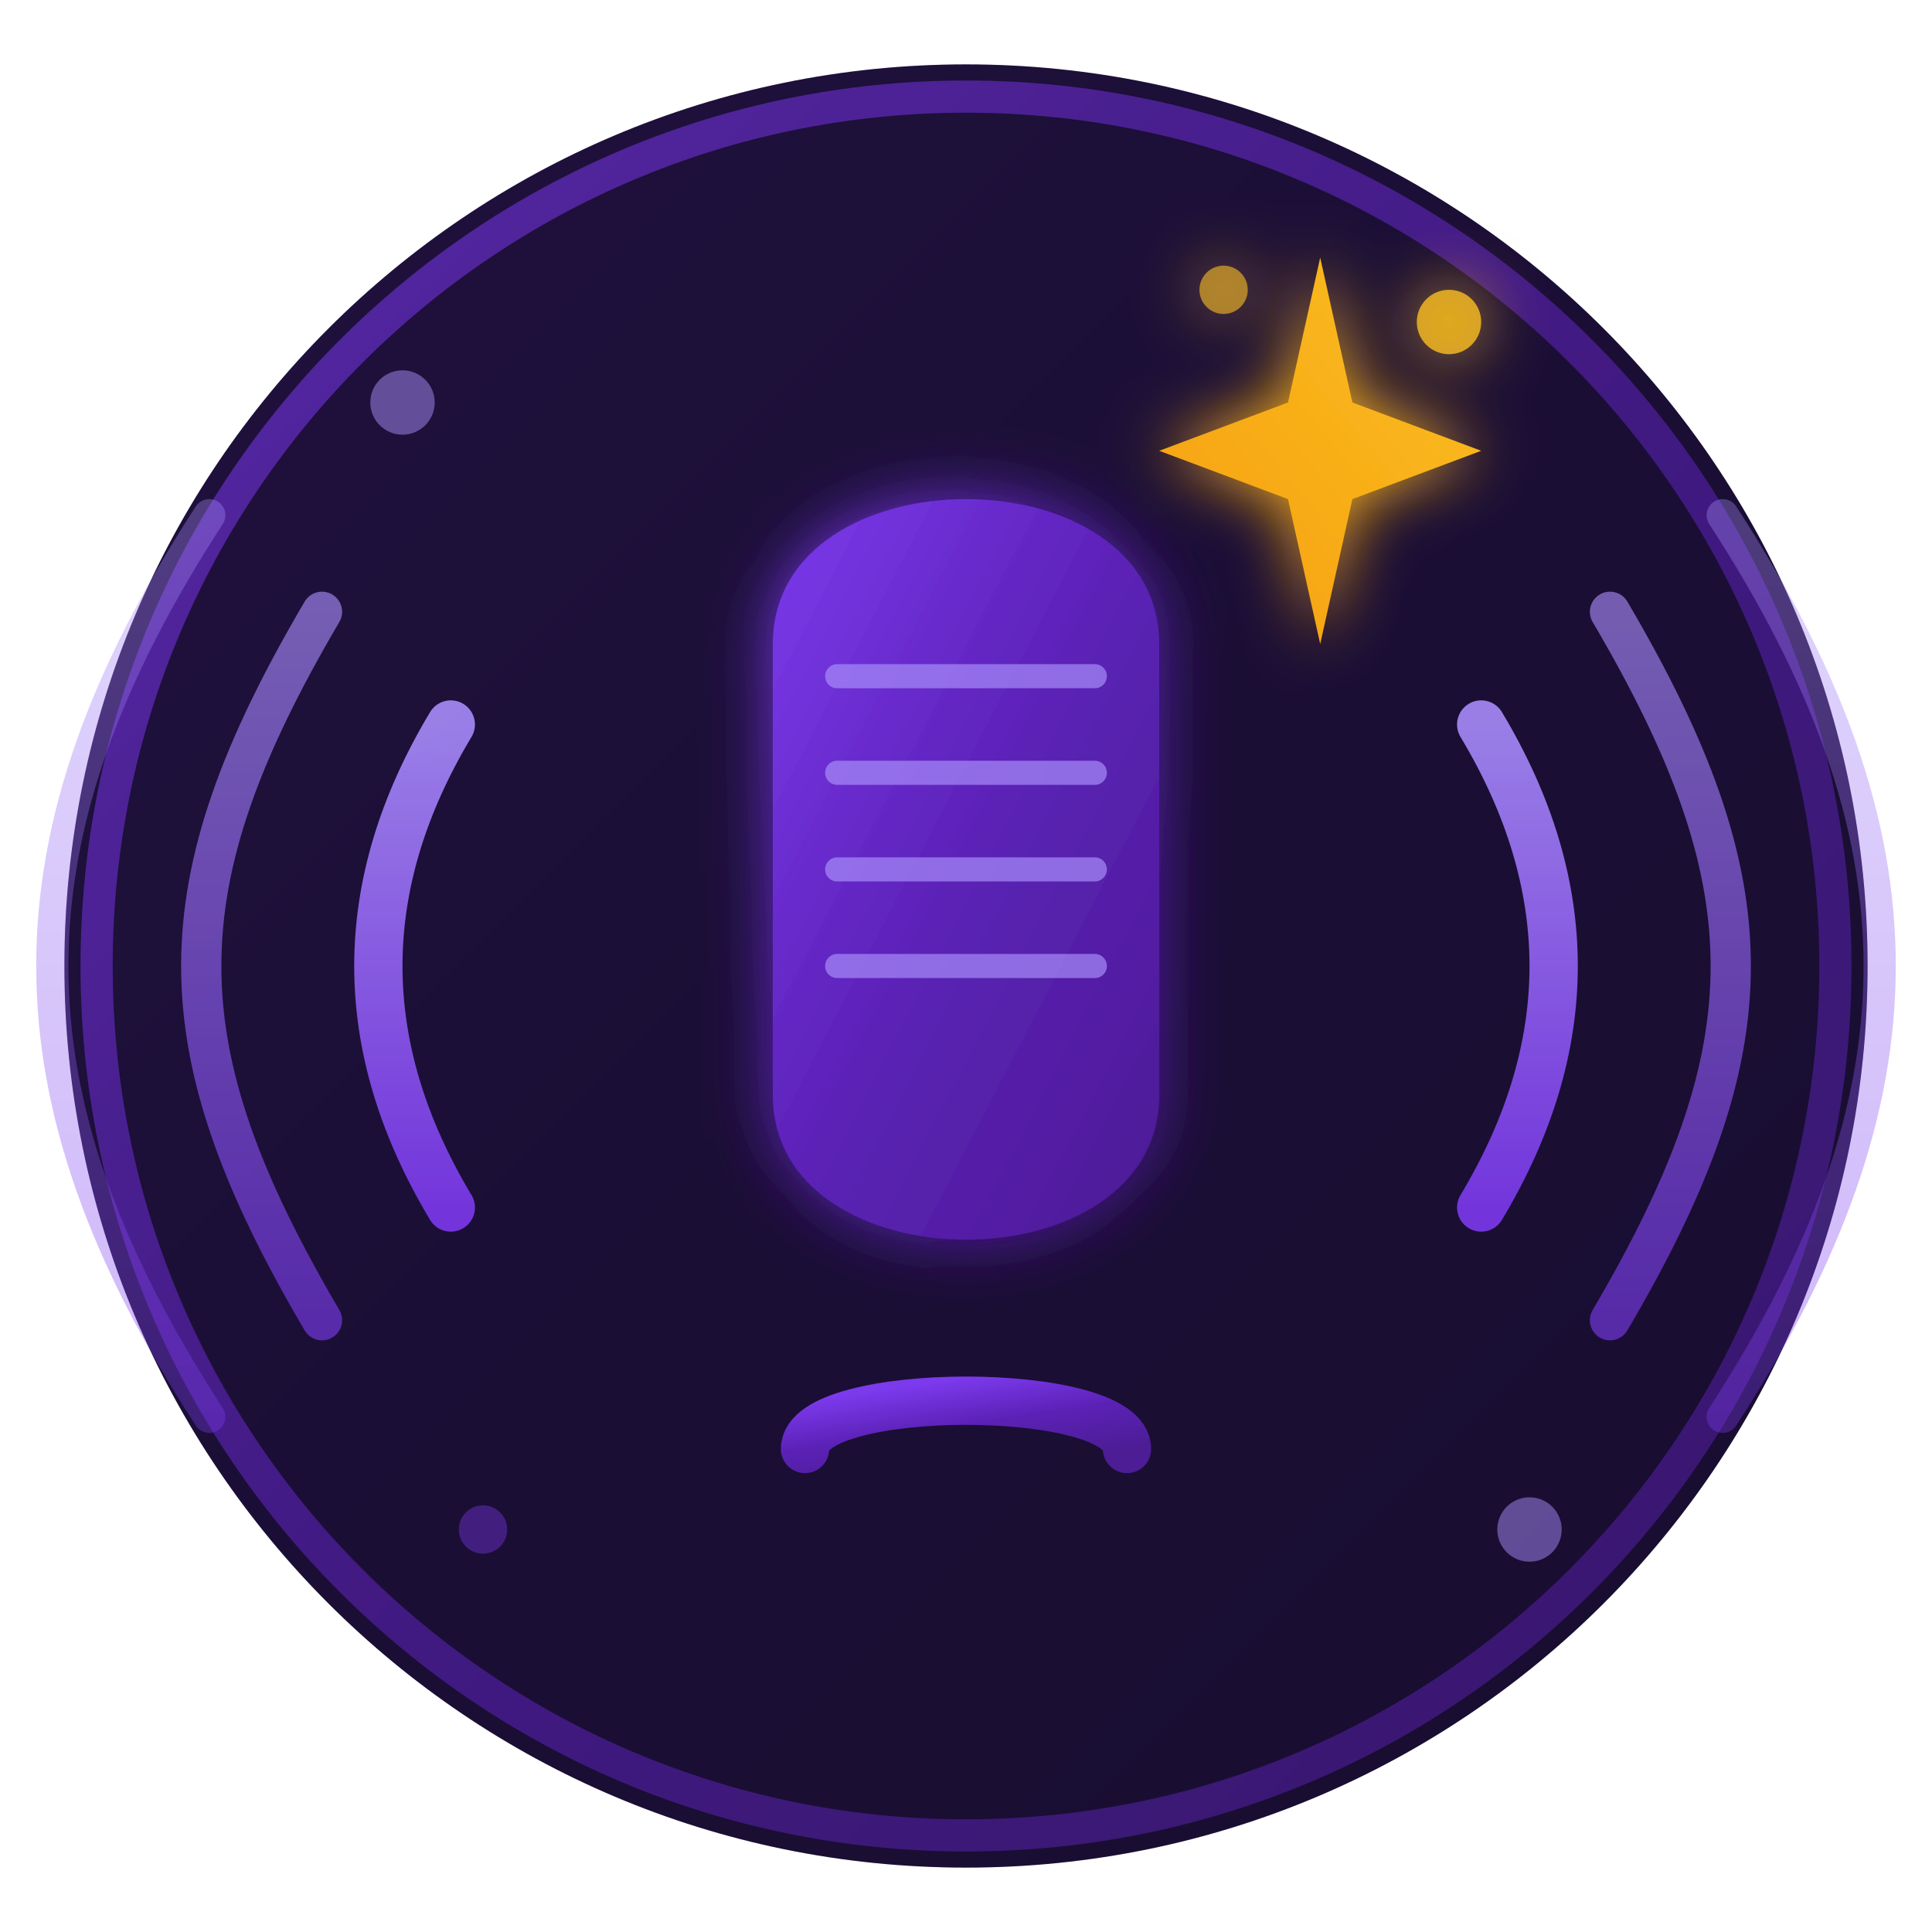
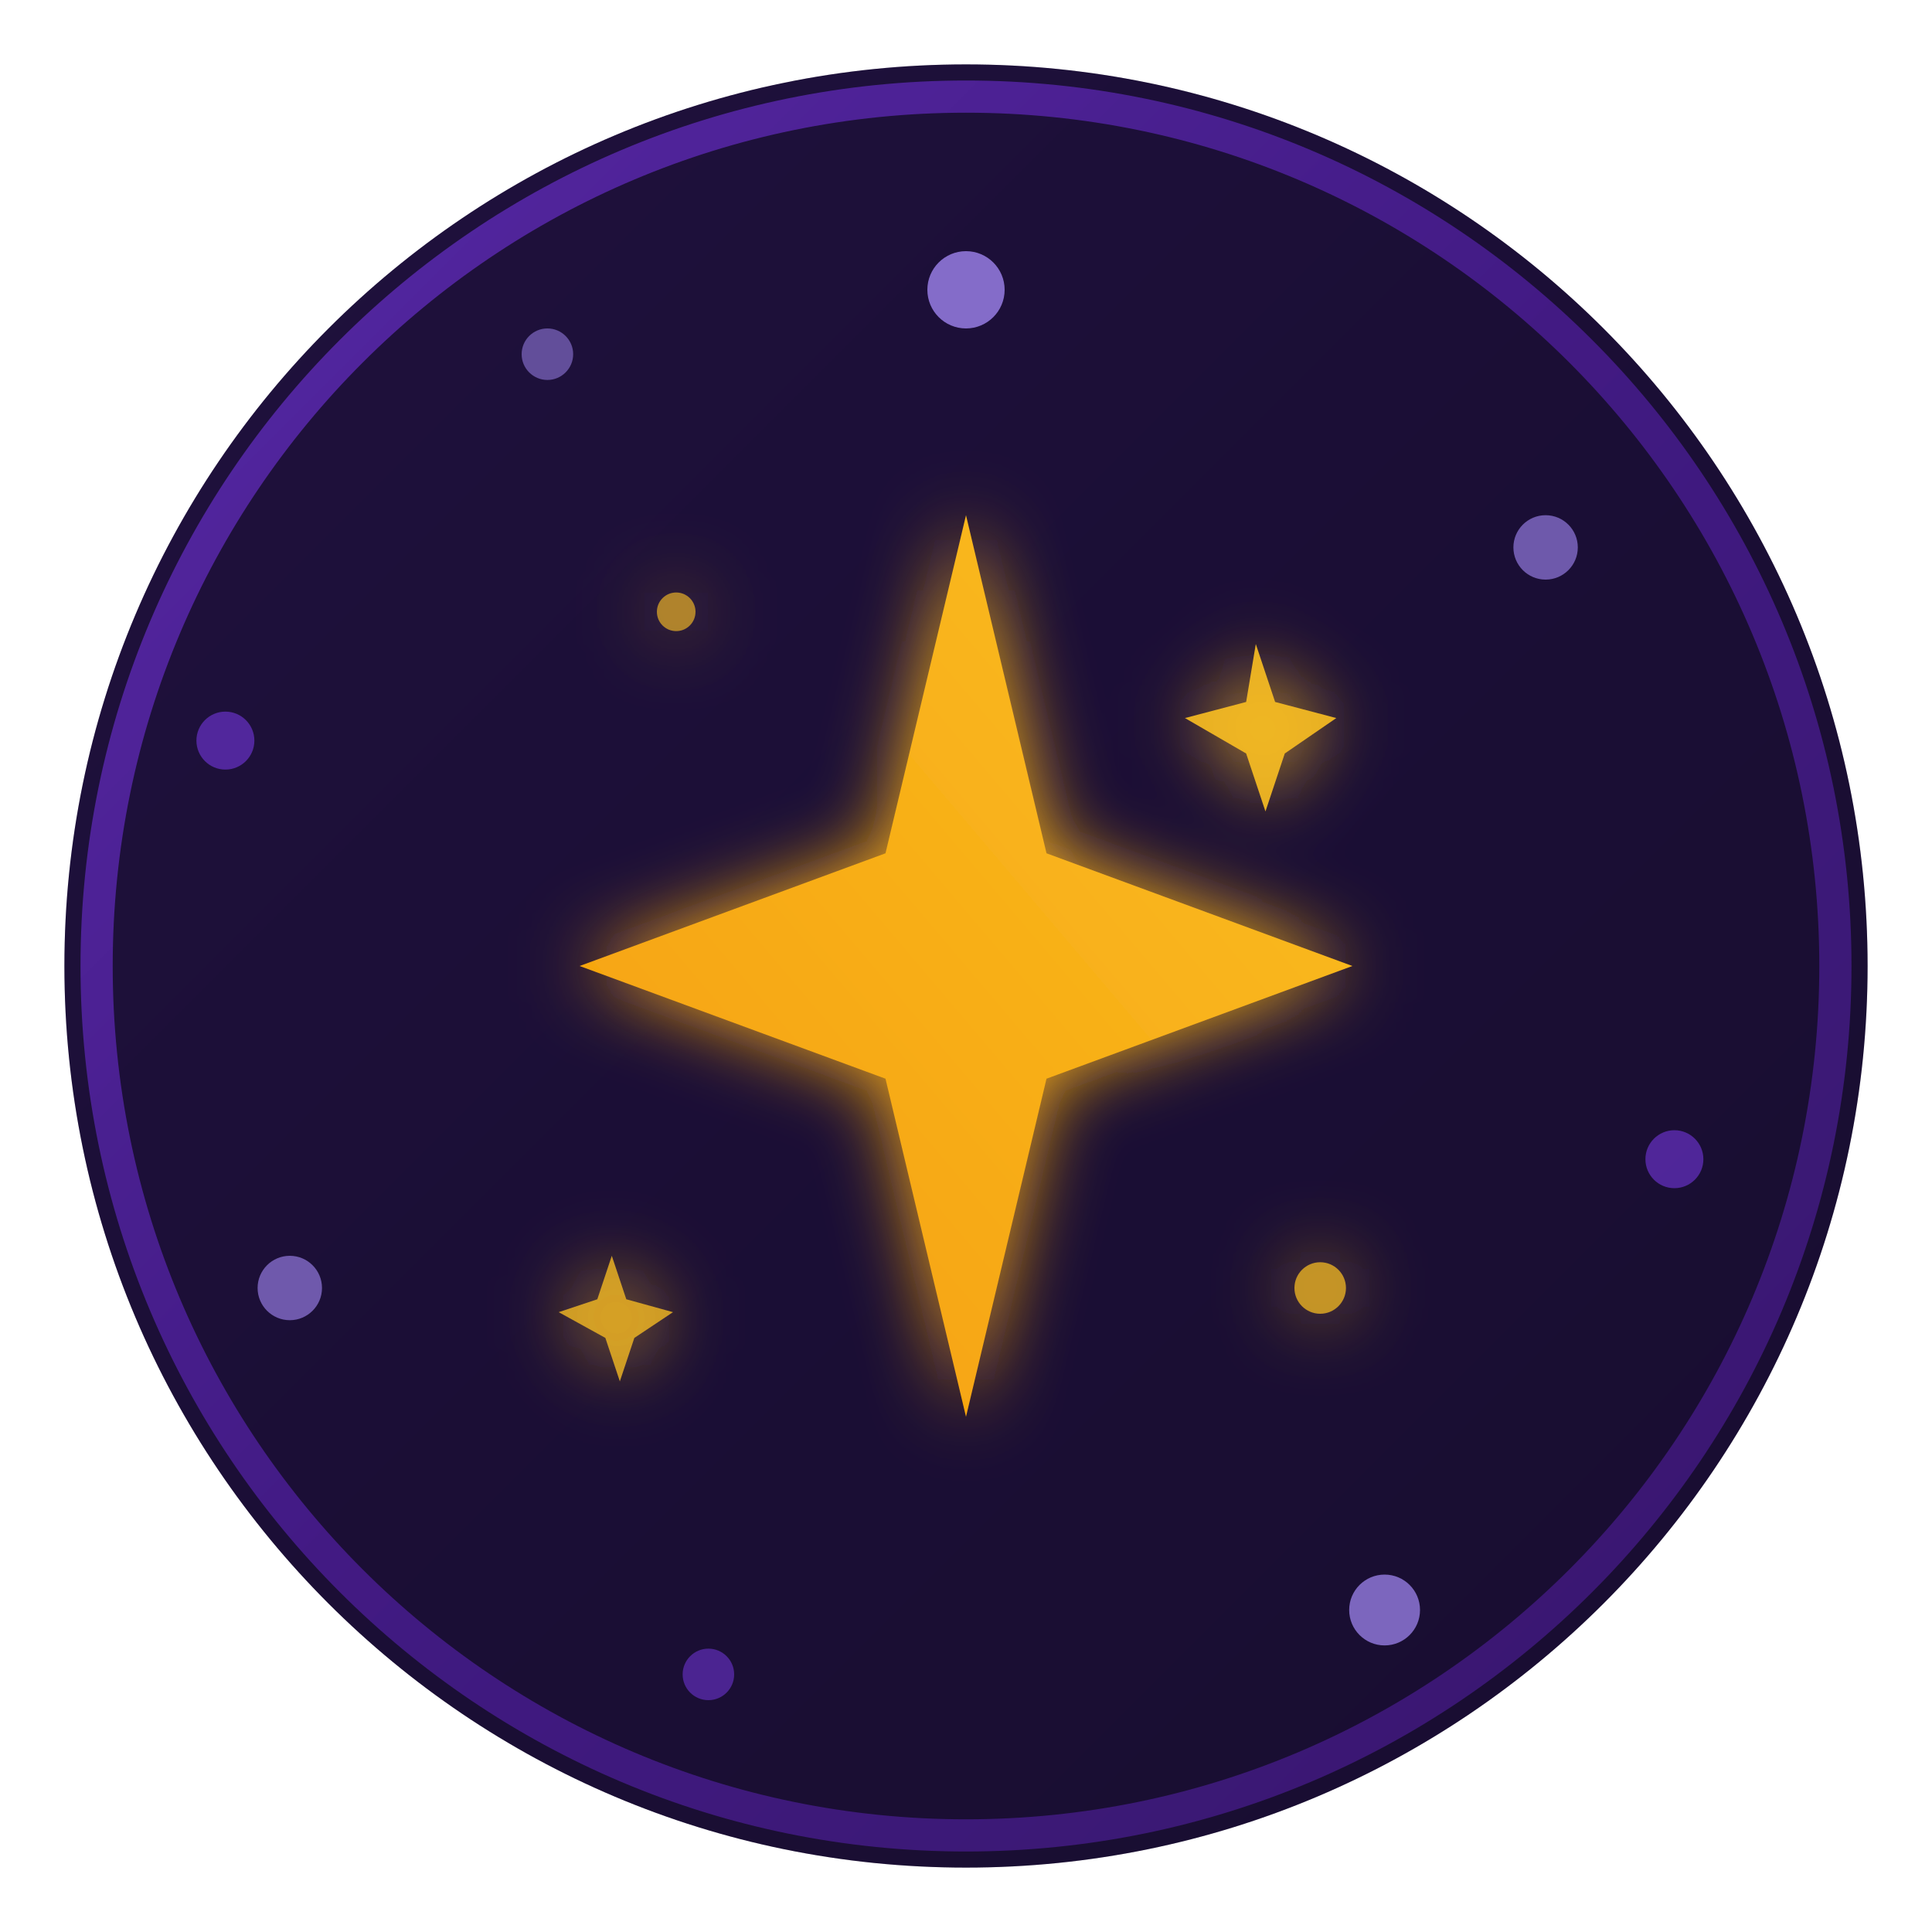
<svg xmlns="http://www.w3.org/2000/svg" viewBox="0 0 120 120" fill="none">
  <defs>
    <linearGradient id="podGradient" x1="0%" y1="0%" x2="100%" y2="100%">
      <stop offset="0%" stop-color="#7C3AED" />
      <stop offset="50%" stop-color="#5B21B6" />
      <stop offset="100%" stop-color="#4C1D95" />
    </linearGradient>
    <linearGradient id="sparkGradient" x1="0%" y1="100%" x2="100%" y2="0%">
      <stop offset="0%" stop-color="#F59E0B" />
      <stop offset="100%" stop-color="#FBBF24" />
    </linearGradient>
-     <linearGradient id="waveGradient" x1="0%" y1="0%" x2="0%" y2="100%">
-       <stop offset="0%" stop-color="#A78BFA" />
-       <stop offset="100%" stop-color="#7C3AED" />
-     </linearGradient>
    <filter id="glow" x="-50%" y="-50%" width="200%" height="200%">
-       <feGaussianBlur stdDeviation="2" result="coloredBlur" />
+       <feGaussianBlur stdDeviation="2.4" result="coloredBlur" />
      <feMerge>
        <feMergeNode in="coloredBlur" />
        <feMergeNode in="SourceGraphic" />
      </feMerge>
    </filter>
  </defs>
  <circle cx="60" cy="60" r="56" fill="#0F0A1F" />
  <circle cx="60" cy="60" r="56" fill="url(#podGradient)" opacity="0.15" />
  <circle cx="60" cy="60" r="54" stroke="url(#podGradient)" stroke-width="2" fill="none" opacity="0.6" />
-   <g transform="translate(60, 60)">
-     <path d="M-12 -20               C-12 -32, 12 -32, 12 -20               L12 8               C12 20, -12 20, -12 8               Z" fill="url(#podGradient)" filter="url(#glow)" />
-     <line x1="-8" y1="-18" x2="8" y2="-18" stroke="#A78BFA" stroke-width="1.5" stroke-linecap="round" opacity="0.7" />
-     <line x1="-8" y1="-12" x2="8" y2="-12" stroke="#A78BFA" stroke-width="1.5" stroke-linecap="round" opacity="0.7" />
-     <line x1="-8" y1="-6" x2="8" y2="-6" stroke="#A78BFA" stroke-width="1.5" stroke-linecap="round" opacity="0.7" />
-     <line x1="-8" y1="0" x2="8" y2="0" stroke="#A78BFA" stroke-width="1.5" stroke-linecap="round" opacity="0.7" />
-     <path d="M0 20 L0 30" stroke="url(#podGradient)" stroke-width="4" stroke-linecap="round" />
-     <path d="M-10 30 C-10 26, 10 26, 10 30" stroke="url(#podGradient)" stroke-width="3" fill="none" stroke-linecap="round" />
+   <g>
+     <circle cx="60" cy="18" r="2.4" fill="#A78BFA" opacity="0.75" />
+     <circle cx="96" cy="34" r="2.0" fill="#A78BFA" opacity="0.6" />
+     <circle cx="104" cy="72" r="1.8" fill="#7C3AED" opacity="0.55" />
+     <circle cx="86" cy="100" r="2.2" fill="#A78BFA" opacity="0.7" />
+     <circle cx="44" cy="104" r="1.6" fill="#7C3AED" opacity="0.5" />
+     <circle cx="18" cy="80" r="2.0" fill="#A78BFA" opacity="0.6" />
+     <circle cx="14" cy="46" r="1.8" fill="#7C3AED" opacity="0.55" />
+     <circle cx="34" cy="22" r="1.6" fill="#A78BFA" opacity="0.5" />
  </g>
-   <g opacity="0.9">
-     <path d="M28 45 C22 55, 22 65, 28 75" stroke="url(#waveGradient)" stroke-width="3" fill="none" stroke-linecap="round" />
-     <path d="M20 38 C10 55, 10 65, 20 82" stroke="url(#waveGradient)" stroke-width="2.5" fill="none" stroke-linecap="round" opacity="0.7" />
-     <path d="M13 32 C0 52, 0 68, 13 88" stroke="url(#waveGradient)" stroke-width="2" fill="none" stroke-linecap="round" opacity="0.4" />
+   <g transform="translate(60, 60)" filter="url(#glow)">
+     <path d="M0 -28 L5 -7 L24 0 L5 7 L0 28 L-5 7 L-24 0 L-5 -7 Z" fill="url(#sparkGradient)" />
+     <g opacity="0.9">
+       <path d="M18 -20 L19.2 -16.4 L23 -15.4 L19.8 -13.2 L18.6 -9.6 L17.4 -13.2 L13.6 -15.4 L17.4 -16.4 Z" fill="#FBBF24" />
+       <path d="M-22 18 L-21.1 20.7 L-18.2 21.5 L-20.6 23.1 L-21.5 25.8 L-22.4 23.1 L-25.3 21.5 L-22.9 20.7 Z" fill="#FBBF24" opacity="0.85" />
+       <circle cx="22" cy="20" r="1.6" fill="#FBBF24" opacity="0.8" />
+       <circle cx="-18" cy="-22" r="1.2" fill="#FBBF24" opacity="0.7" />
+     </g>
  </g>
-   <g opacity="0.9">
-     <path d="M92 45 C98 55, 98 65, 92 75" stroke="url(#waveGradient)" stroke-width="3" fill="none" stroke-linecap="round" />
-     <path d="M100 38 C110 55, 110 65, 100 82" stroke="url(#waveGradient)" stroke-width="2.5" fill="none" stroke-linecap="round" opacity="0.7" />
-     <path d="M107 32 C120 52, 120 68, 107 88" stroke="url(#waveGradient)" stroke-width="2" fill="none" stroke-linecap="round" opacity="0.4" />
-   </g>
-   <g transform="translate(82, 28)" filter="url(#glow)">
-     <path d="M0 -12 L2 -3 L10 0 L2 3 L0 12 L-2 3 L-10 0 L-2 -3 Z" fill="url(#sparkGradient)" />
-     <circle cx="8" cy="-8" r="2" fill="#FBBF24" opacity="0.8" />
-     <circle cx="-6" cy="-10" r="1.5" fill="#FBBF24" opacity="0.6" />
-   </g>
-   <circle cx="25" cy="25" r="2" fill="#A78BFA" opacity="0.5" />
-   <circle cx="95" cy="95" r="2" fill="#A78BFA" opacity="0.5" />
-   <circle cx="30" cy="95" r="1.5" fill="#7C3AED" opacity="0.4" />
</svg>
